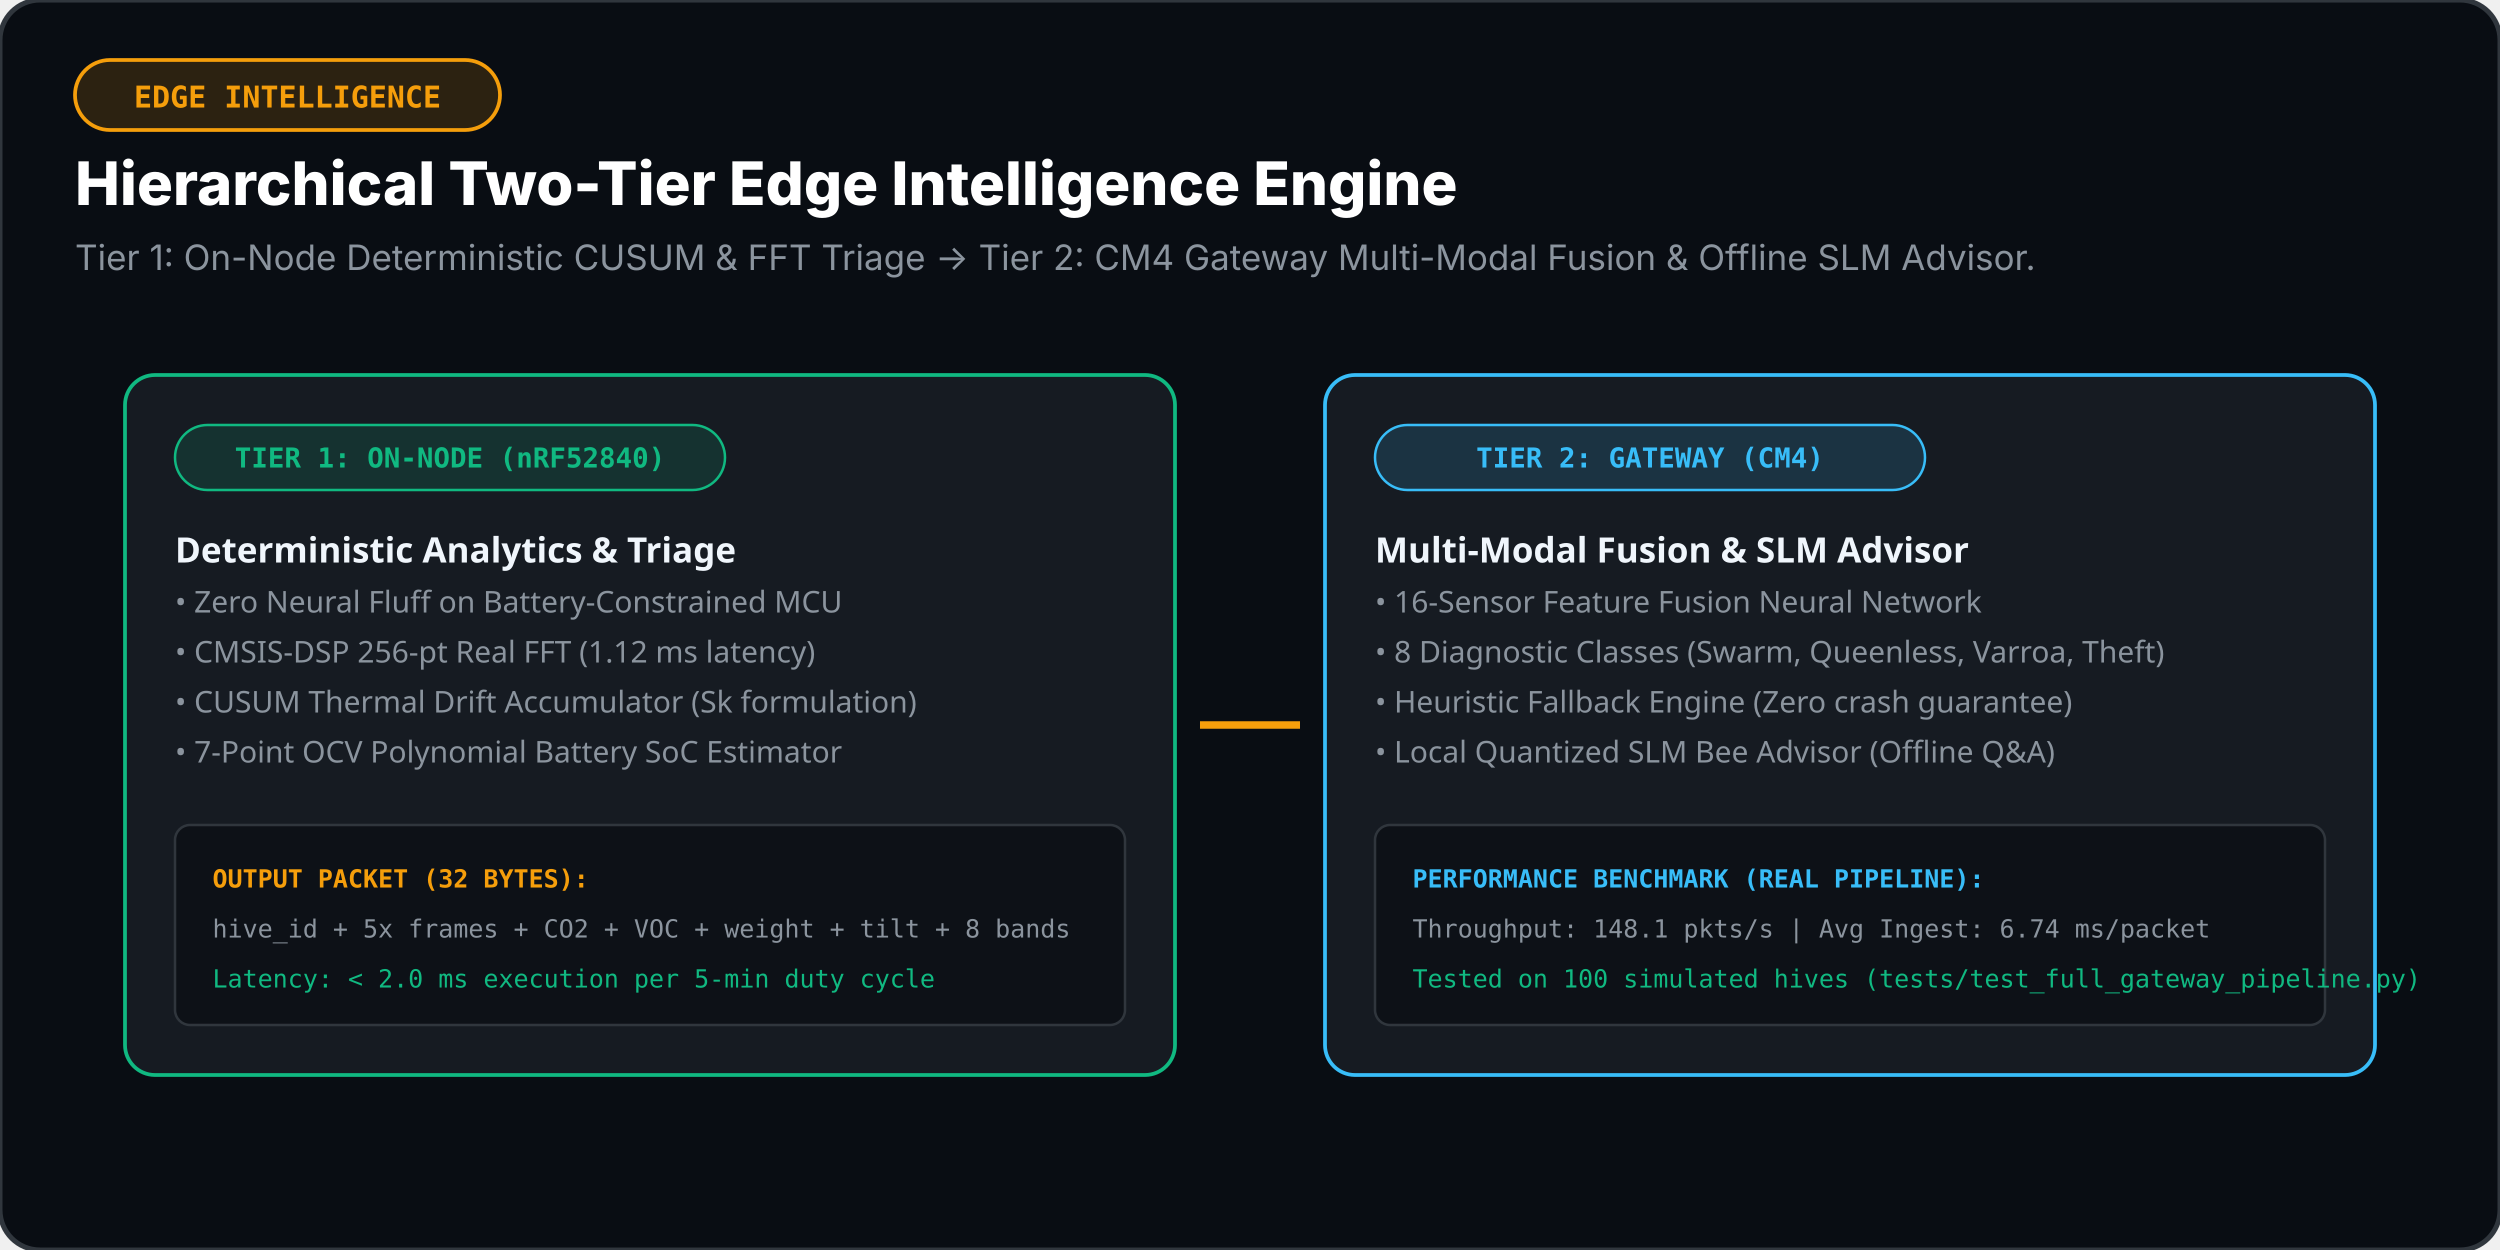
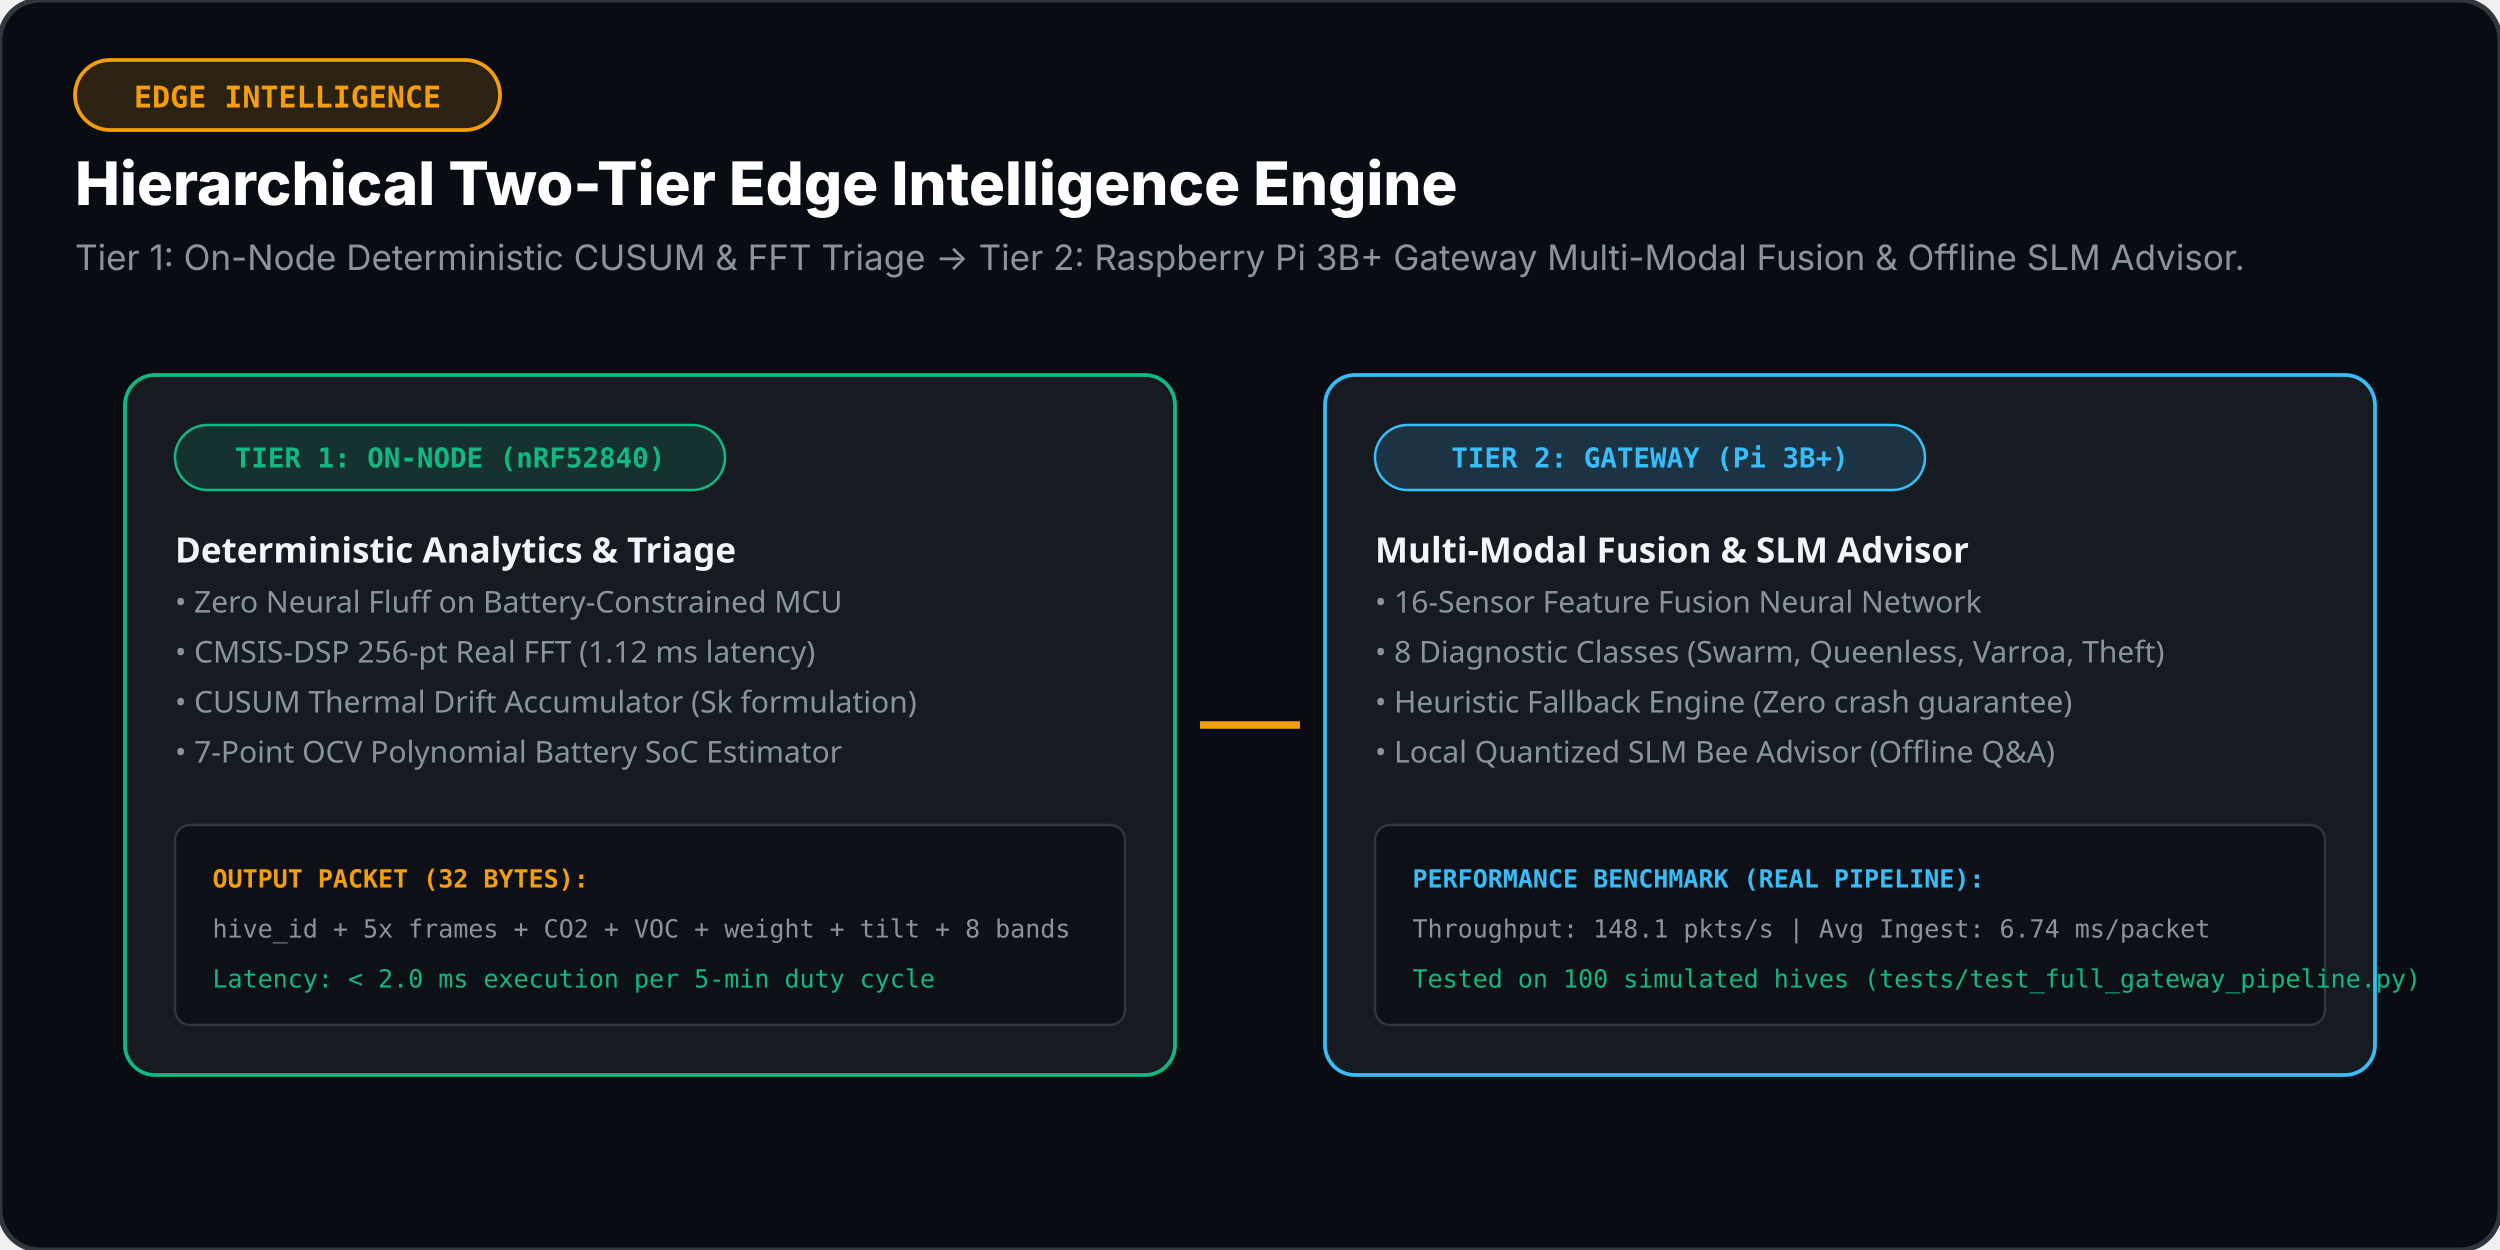
<svg xmlns="http://www.w3.org/2000/svg" viewBox="0 0 1000 500" width="100%" height="100%">
  <rect width="1000" height="500" rx="16" fill="#090d13" stroke="#30363d" stroke-width="2" />
  <rect x="30" y="24" width="170" height="28" rx="14" fill="rgba(245, 158, 11, 0.15)" stroke="#f59e0b" stroke-width="1.5" />
  <text x="115" y="43" fill="#f59e0b" font-family="monospace" font-size="12" font-weight="bold" text-anchor="middle">EDGE INTELLIGENCE</text>
  <text x="30" y="82" fill="#ffffff" font-family="system-ui, -apple-system, sans-serif" font-size="24" font-weight="800">Hierarchical Two-Tier Edge Intelligence Engine</text>
-   <text x="30" y="108" fill="#8b949e" font-family="system-ui, -apple-system, sans-serif" font-size="14">Tier 1: On-Node Deterministic CUSUM &amp; FFT Triage → Tier 2: CM4 Gateway Multi-Modal Fusion &amp; Offline SLM Advisor.</text>
+   <text x="30" y="108" fill="#8b949e" font-family="system-ui, -apple-system, sans-serif" font-size="14">Tier 1: On-Node Deterministic CUSUM &amp; FFT Triage → Tier 2: Raspberry Pi 3B+ Gateway Multi-Modal Fusion &amp; Offline SLM Advisor.</text>
  <g transform="translate(50, 150)">
    <rect x="0" y="0" width="420" height="280" rx="12" fill="#161b22" stroke="#10b981" stroke-width="1.5" />
    <rect x="20" y="20" width="220" height="26" rx="13" fill="rgba(16, 185, 129, 0.15)" stroke="#10b981" />
    <text x="130" y="37" fill="#10b981" font-family="monospace" font-size="11" font-weight="bold" text-anchor="middle">TIER 1: ON-NODE (nRF52840)</text>
    <text x="20" y="75" fill="#f0f6fc" font-family="sans-serif" font-size="14" font-weight="bold">Deterministic Analytics &amp; Triage</text>
    <text x="20" y="95" fill="#8b949e" font-family="sans-serif" font-size="12">• Zero Neural Fluff on Battery-Constrained MCU</text>
    <text x="20" y="115" fill="#8b949e" font-family="sans-serif" font-size="12">• CMSIS-DSP 256-pt Real FFT (1.12 ms latency)</text>
    <text x="20" y="135" fill="#8b949e" font-family="sans-serif" font-size="12">• CUSUM Thermal Drift Accumulator (Sk formulation)</text>
    <text x="20" y="155" fill="#8b949e" font-family="sans-serif" font-size="12">• 7-Point OCV Polynomial Battery SoC Estimator</text>
    <rect x="20" y="180" width="380" height="80" rx="6" fill="#0d1117" stroke="#30363d" />
    <text x="35" y="205" fill="#f59e0b" font-family="monospace" font-size="10" font-weight="bold">OUTPUT PACKET (32 BYTES):</text>
    <text x="35" y="225" fill="#8b949e" font-family="monospace" font-size="10">hive_id + 5x frames + CO2 + VOC + weight + tilt + 8 bands</text>
    <text x="35" y="245" fill="#10b981" font-family="monospace" font-size="10">Latency: &lt; 2.0 ms execution per 5-min duty cycle</text>
    <path d="M 430 140 L 470 140" stroke="#f59e0b" stroke-width="3" />
    <rect x="480" y="0" width="420" height="280" rx="12" fill="#161b22" stroke="#38bdf8" stroke-width="1.5" />
    <rect x="500" y="20" width="220" height="26" rx="13" fill="rgba(56, 189, 248, 0.15)" stroke="#38bdf8" />
-     <text x="610" y="37" fill="#38bdf8" font-family="monospace" font-size="11" font-weight="bold" text-anchor="middle">TIER 2: GATEWAY (CM4)</text>
+     <text x="610" y="37" fill="#38bdf8" font-family="monospace" font-size="11" font-weight="bold" text-anchor="middle">TIER 2: GATEWAY (Pi 3B+)</text>
    <text x="500" y="75" fill="#f0f6fc" font-family="sans-serif" font-size="14" font-weight="bold">Multi-Modal Fusion &amp; SLM Advisor</text>
    <text x="500" y="95" fill="#8b949e" font-family="sans-serif" font-size="12">• 16-Sensor Feature Fusion Neural Network</text>
    <text x="500" y="115" fill="#8b949e" font-family="sans-serif" font-size="12">• 8 Diagnostic Classes (Swarm, Queenless, Varroa, Theft)</text>
    <text x="500" y="135" fill="#8b949e" font-family="sans-serif" font-size="12">• Heuristic Fallback Engine (Zero crash guarantee)</text>
    <text x="500" y="155" fill="#8b949e" font-family="sans-serif" font-size="12">• Local Quantized SLM Bee Advisor (Offline Q&amp;A)</text>
    <rect x="500" y="180" width="380" height="80" rx="6" fill="#0d1117" stroke="#30363d" />
    <text x="515" y="205" fill="#38bdf8" font-family="monospace" font-size="10" font-weight="bold">PERFORMANCE BENCHMARK (REAL PIPELINE):</text>
    <text x="515" y="225" fill="#8b949e" font-family="monospace" font-size="10">Throughput: 148.1 pkts/s | Avg Ingest: 6.74 ms/packet</text>
    <text x="515" y="245" fill="#10b981" font-family="monospace" font-size="10">Tested on 100 simulated hives (tests/test_full_gateway_pipeline.py)</text>
  </g>
</svg>
